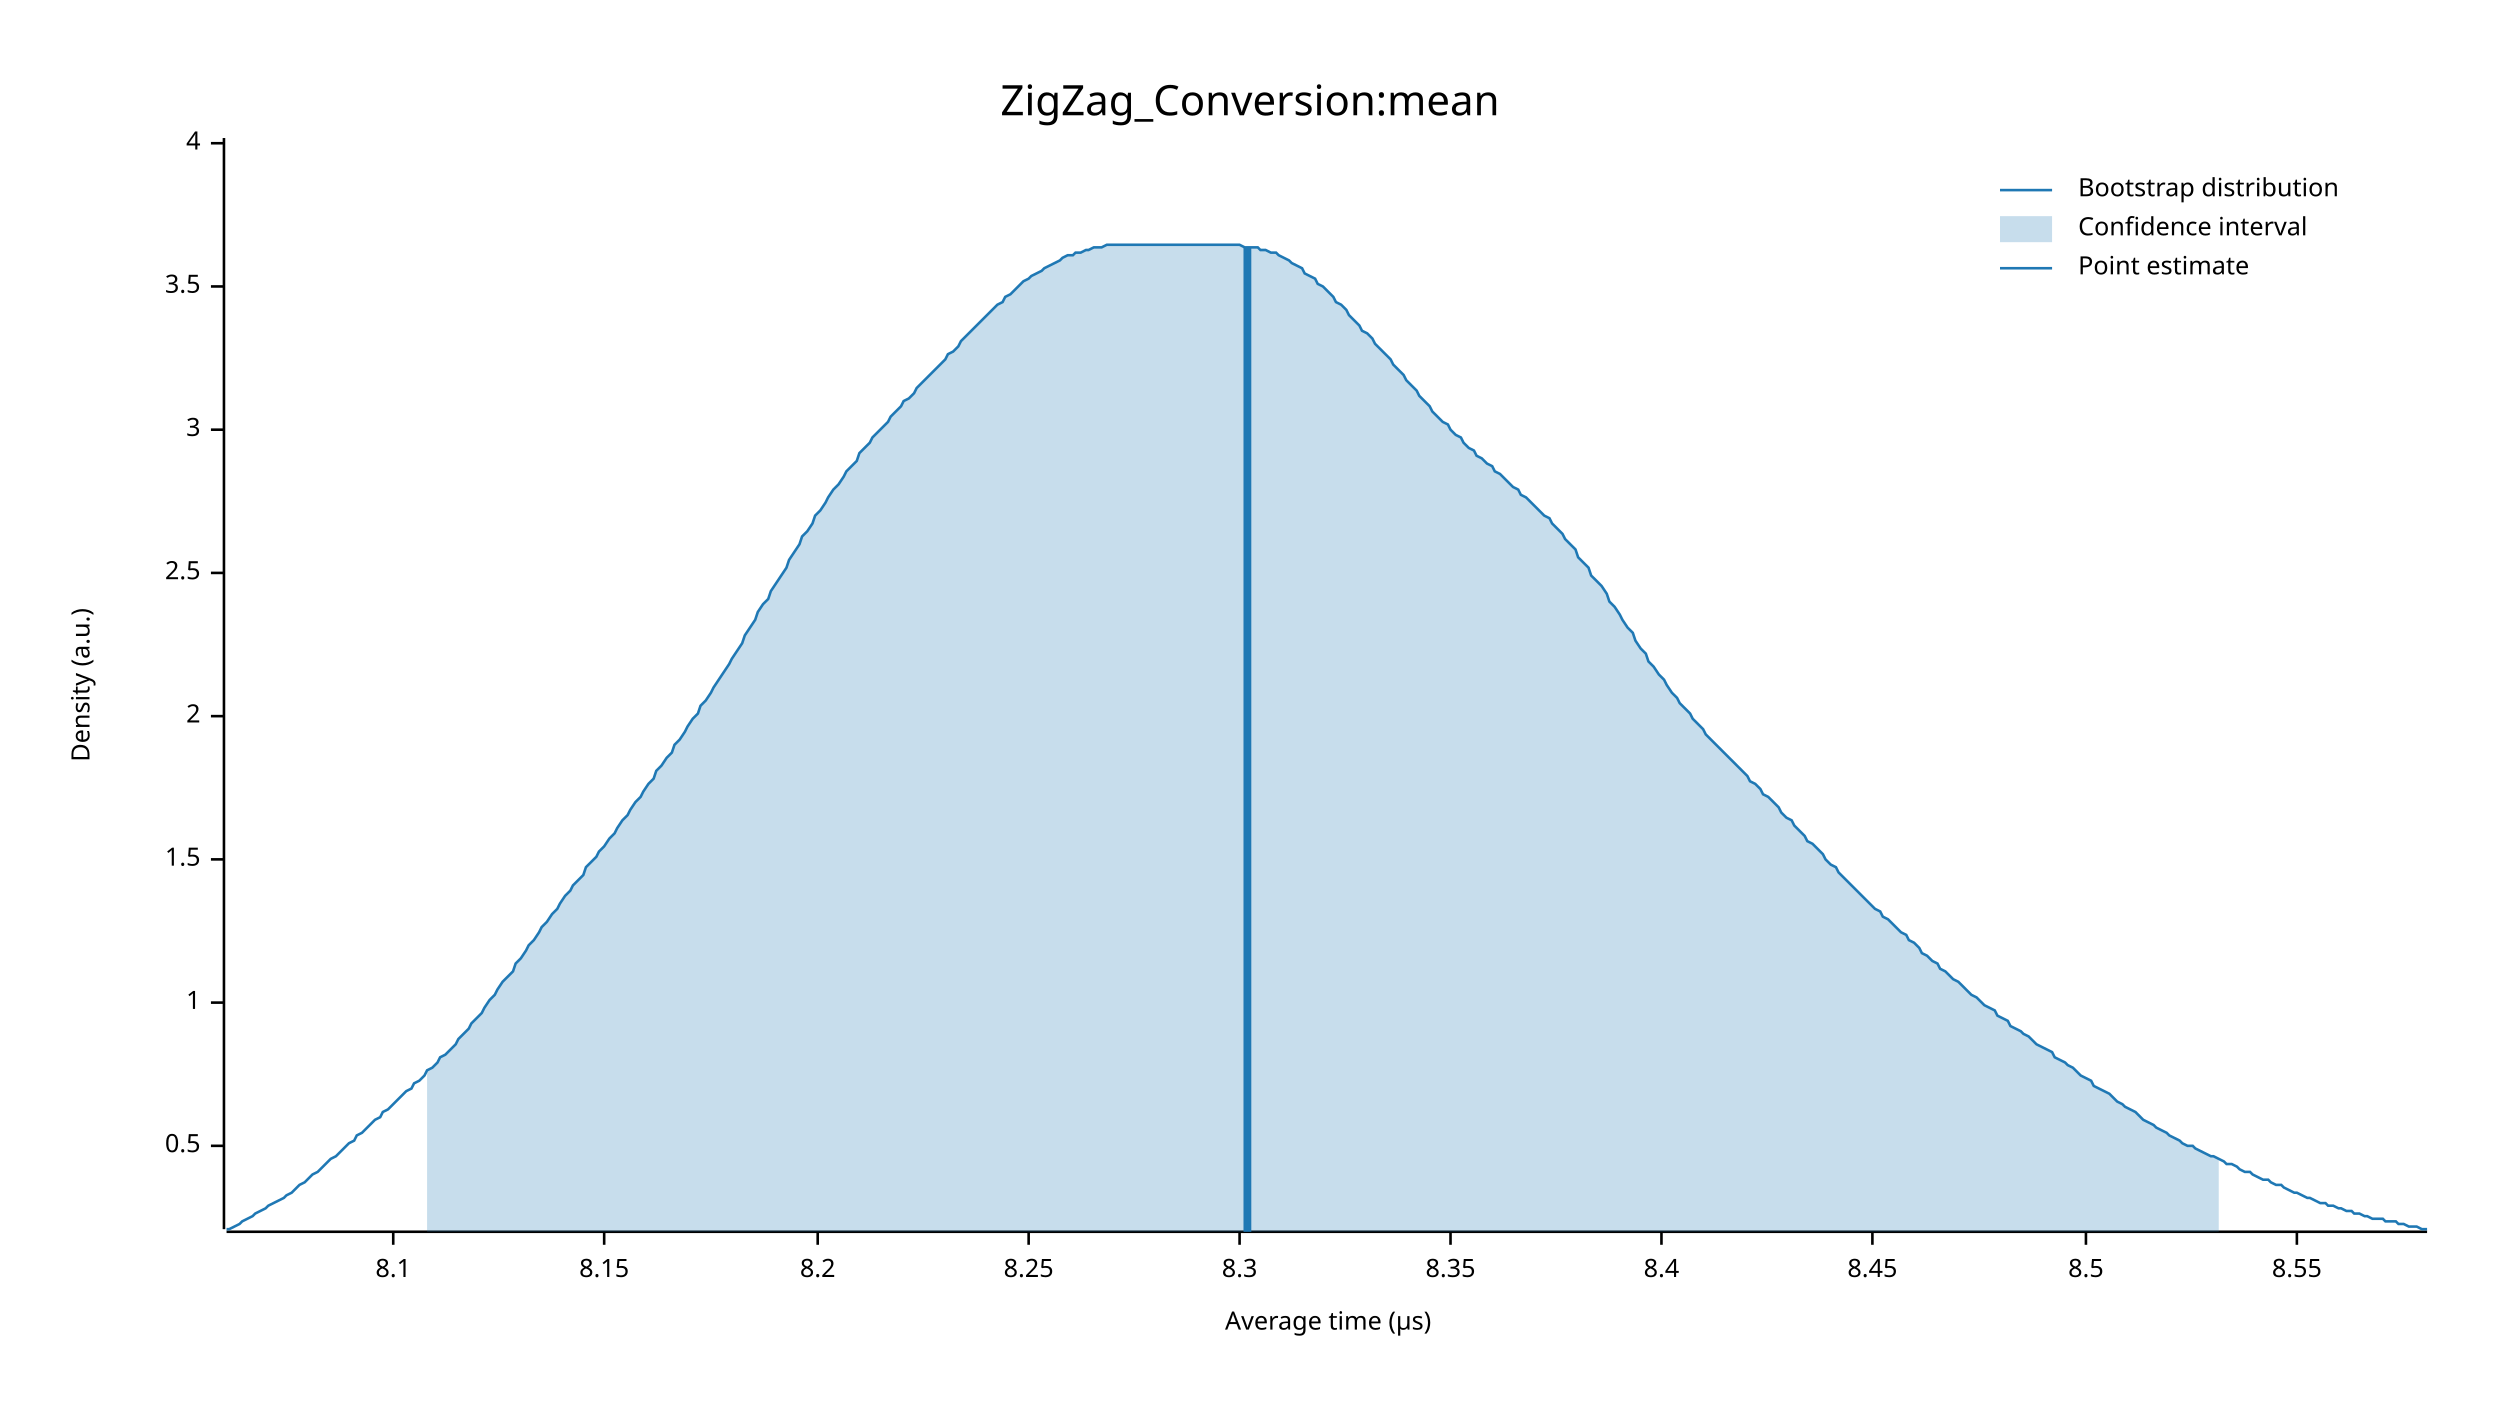
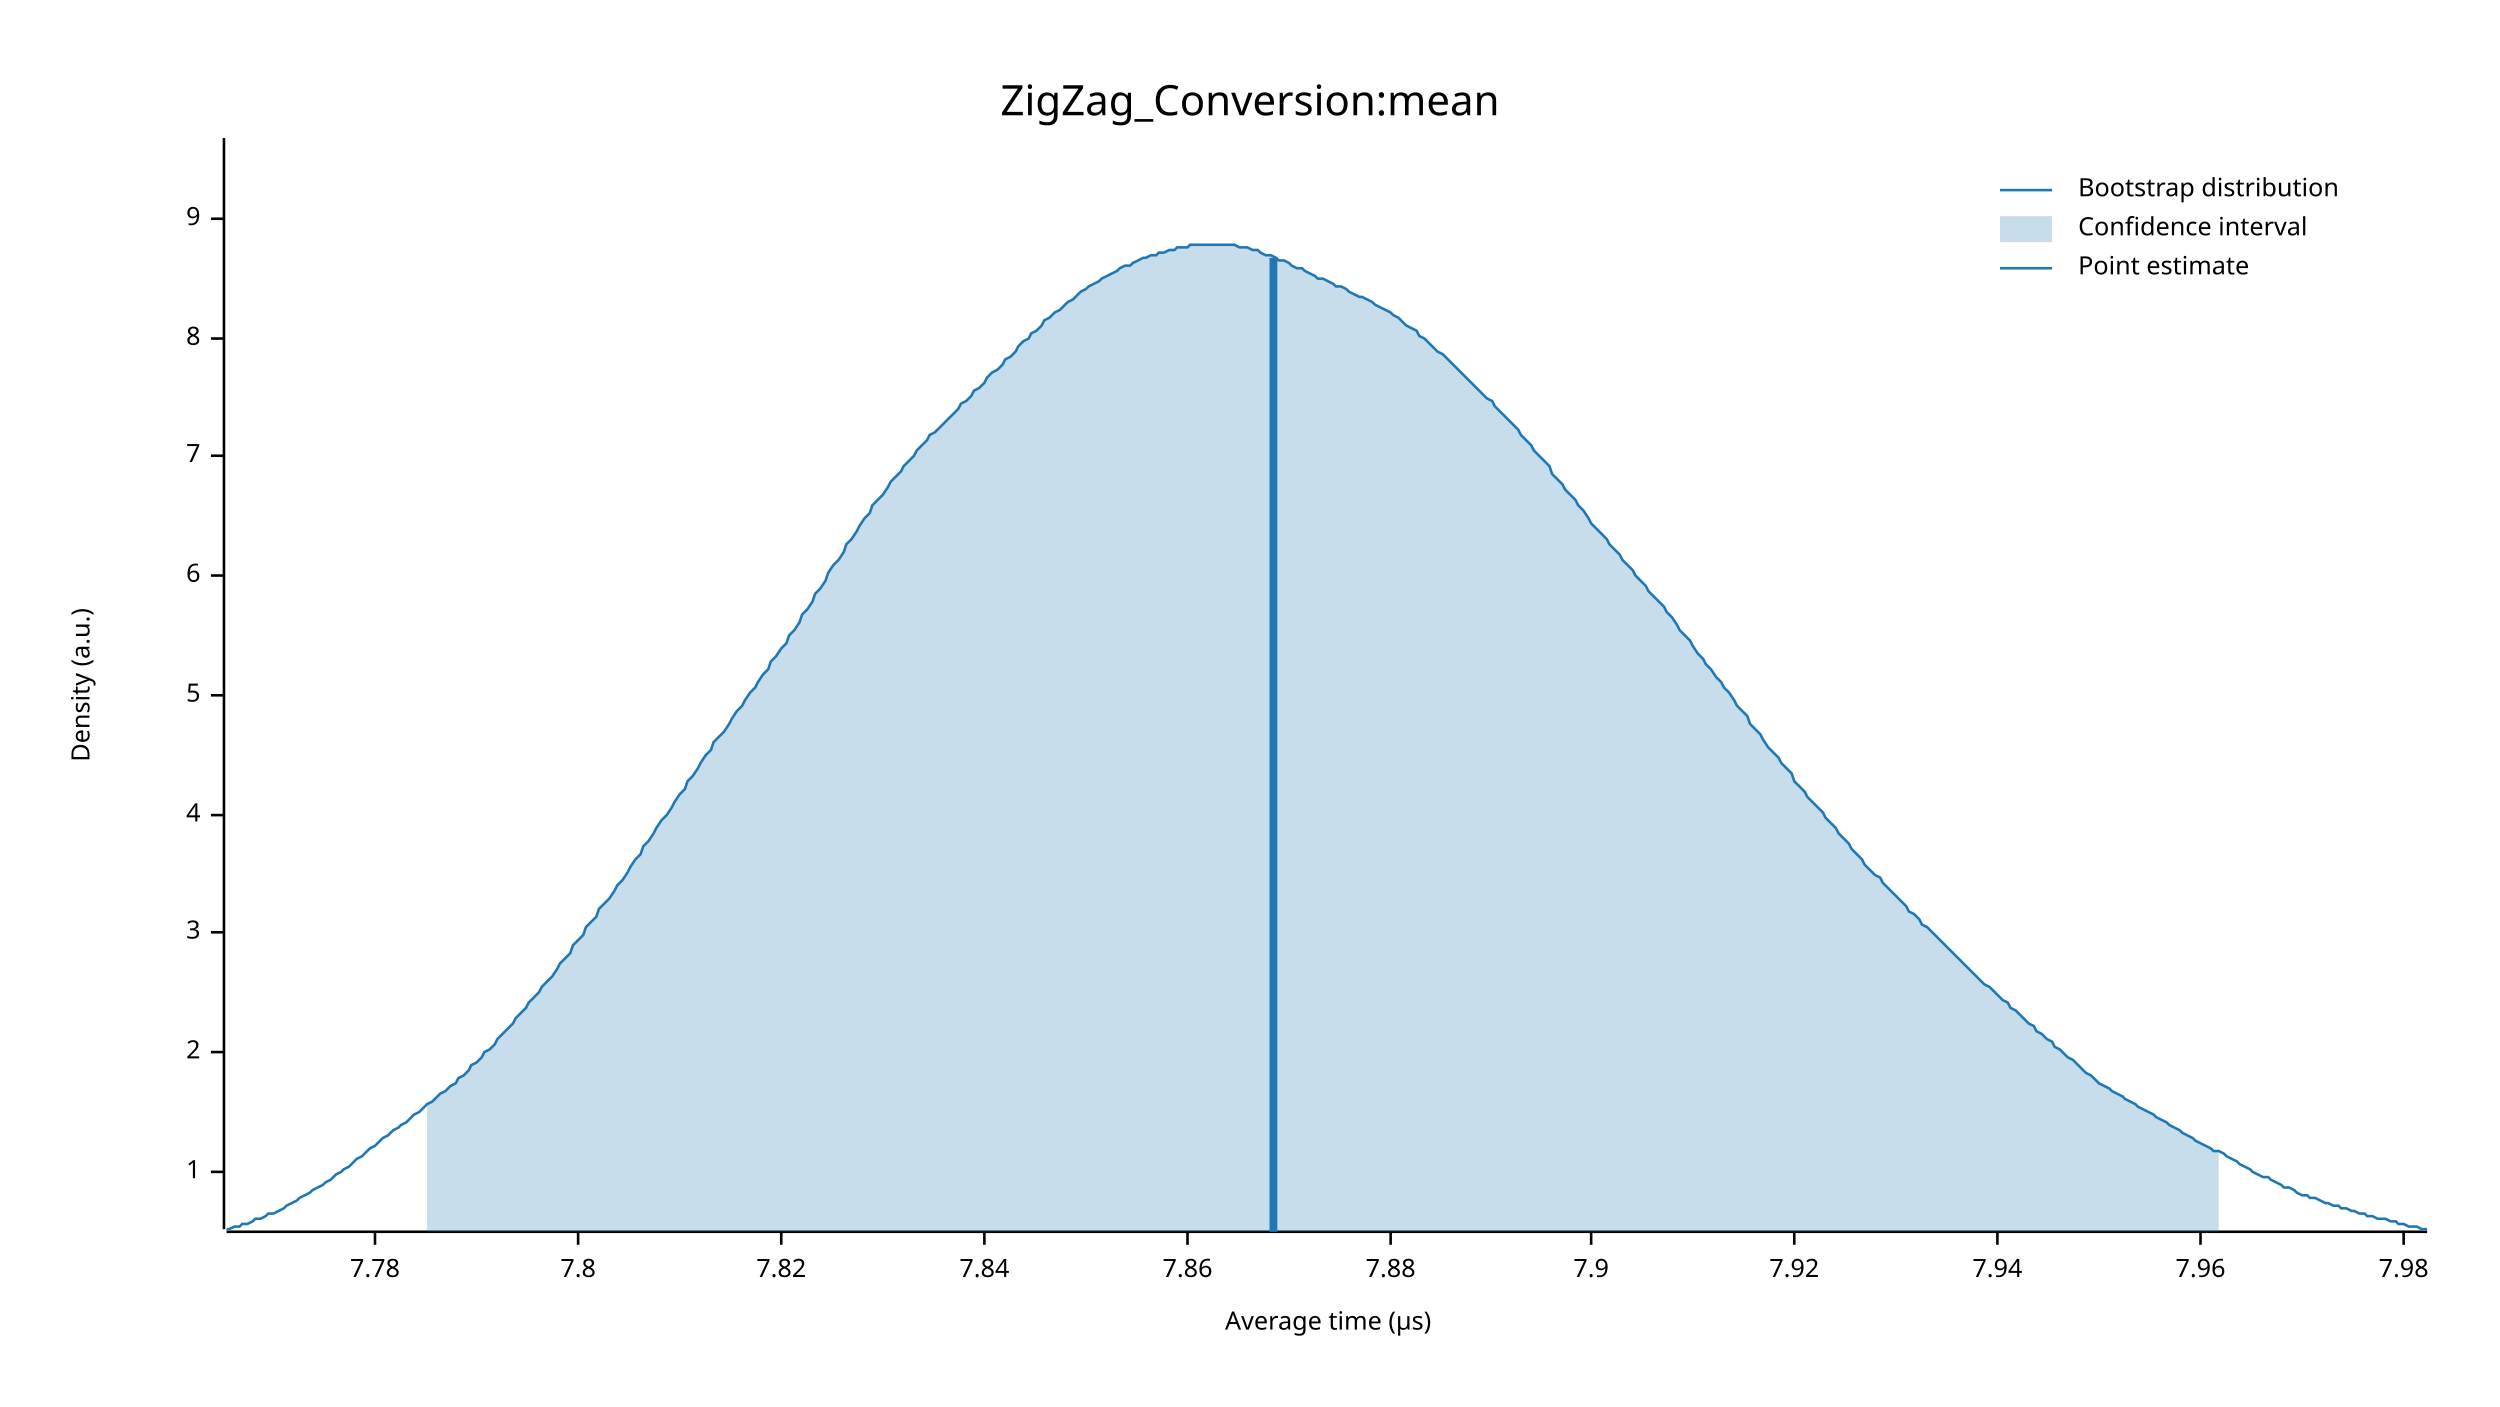
<svg xmlns="http://www.w3.org/2000/svg" width="960" height="540" viewBox="0 0 960 540">
  <text x="480" y="32" dy="0.76em" text-anchor="middle" font-family="sans-serif" font-size="16.129" opacity="1" fill="#000000">
ZigZag_Conversion:mean
</text>
  <text x="27" y="263" dy="0.76em" text-anchor="middle" font-family="sans-serif" font-size="9.677" opacity="1" fill="#000000" transform="rotate(270, 27, 263)">
Density (a.u.)
</text>
  <text x="510" y="513" dy="-0.5ex" text-anchor="middle" font-family="sans-serif" font-size="9.677" opacity="1" fill="#000000">
Average time (µs)
</text>
  <polyline fill="none" opacity="1" stroke="#000000" stroke-width="1" points="86,53 86,472 " />
-   <text x="77" y="440" dy="0.5ex" text-anchor="end" font-family="sans-serif" font-size="9.677" opacity="1" fill="#000000">
- 0.5
- </text>
-   <polyline fill="none" opacity="1" stroke="#000000" stroke-width="1" points="81,440 86,440 " />
-   <text x="77" y="385" dy="0.5ex" text-anchor="end" font-family="sans-serif" font-size="9.677" opacity="1" fill="#000000">
+   <text x="77" y="450" dy="0.5ex" text-anchor="end" font-family="sans-serif" font-size="9.677" opacity="1" fill="#000000">
1
</text>
-   <polyline fill="none" opacity="1" stroke="#000000" stroke-width="1" points="81,385 86,385 " />
-   <text x="77" y="330" dy="0.5ex" text-anchor="end" font-family="sans-serif" font-size="9.677" opacity="1" fill="#000000">
- 1.5
- </text>
-   <polyline fill="none" opacity="1" stroke="#000000" stroke-width="1" points="81,330 86,330 " />
-   <text x="77" y="275" dy="0.5ex" text-anchor="end" font-family="sans-serif" font-size="9.677" opacity="1" fill="#000000">
+   <polyline fill="none" opacity="1" stroke="#000000" stroke-width="1" points="81,450 86,450 " />
+   <text x="77" y="404" dy="0.5ex" text-anchor="end" font-family="sans-serif" font-size="9.677" opacity="1" fill="#000000">
2
</text>
-   <polyline fill="none" opacity="1" stroke="#000000" stroke-width="1" points="81,275 86,275 " />
-   <text x="77" y="220" dy="0.5ex" text-anchor="end" font-family="sans-serif" font-size="9.677" opacity="1" fill="#000000">
- 2.5
- </text>
-   <polyline fill="none" opacity="1" stroke="#000000" stroke-width="1" points="81,220 86,220 " />
-   <text x="77" y="165" dy="0.5ex" text-anchor="end" font-family="sans-serif" font-size="9.677" opacity="1" fill="#000000">
+   <polyline fill="none" opacity="1" stroke="#000000" stroke-width="1" points="81,404 86,404 " />
+   <text x="77" y="358" dy="0.5ex" text-anchor="end" font-family="sans-serif" font-size="9.677" opacity="1" fill="#000000">
3
</text>
-   <polyline fill="none" opacity="1" stroke="#000000" stroke-width="1" points="81,165 86,165 " />
-   <text x="77" y="110" dy="0.5ex" text-anchor="end" font-family="sans-serif" font-size="9.677" opacity="1" fill="#000000">
- 3.5
- </text>
-   <polyline fill="none" opacity="1" stroke="#000000" stroke-width="1" points="81,110 86,110 " />
-   <text x="77" y="55" dy="0.5ex" text-anchor="end" font-family="sans-serif" font-size="9.677" opacity="1" fill="#000000">
+   <polyline fill="none" opacity="1" stroke="#000000" stroke-width="1" points="81,358 86,358 " />
+   <text x="77" y="313" dy="0.5ex" text-anchor="end" font-family="sans-serif" font-size="9.677" opacity="1" fill="#000000">
4
</text>
-   <polyline fill="none" opacity="1" stroke="#000000" stroke-width="1" points="81,55 86,55 " />
+   <polyline fill="none" opacity="1" stroke="#000000" stroke-width="1" points="81,313 86,313 " />
+   <text x="77" y="267" dy="0.5ex" text-anchor="end" font-family="sans-serif" font-size="9.677" opacity="1" fill="#000000">
+ 5
+ </text>
+   <polyline fill="none" opacity="1" stroke="#000000" stroke-width="1" points="81,267 86,267 " />
+   <text x="77" y="221" dy="0.5ex" text-anchor="end" font-family="sans-serif" font-size="9.677" opacity="1" fill="#000000">
+ 6
+ </text>
+   <polyline fill="none" opacity="1" stroke="#000000" stroke-width="1" points="81,221 86,221 " />
+   <text x="77" y="175" dy="0.5ex" text-anchor="end" font-family="sans-serif" font-size="9.677" opacity="1" fill="#000000">
+ 7
+ </text>
+   <polyline fill="none" opacity="1" stroke="#000000" stroke-width="1" points="81,175 86,175 " />
+   <text x="77" y="130" dy="0.5ex" text-anchor="end" font-family="sans-serif" font-size="9.677" opacity="1" fill="#000000">
+ 8
+ </text>
+   <polyline fill="none" opacity="1" stroke="#000000" stroke-width="1" points="81,130 86,130 " />
+   <text x="77" y="84" dy="0.5ex" text-anchor="end" font-family="sans-serif" font-size="9.677" opacity="1" fill="#000000">
+ 9
+ </text>
+   <polyline fill="none" opacity="1" stroke="#000000" stroke-width="1" points="81,84 86,84 " />
  <polyline fill="none" opacity="1" stroke="#000000" stroke-width="1" points="87,473 932,473 " />
-   <text x="151" y="483" dy="0.76em" text-anchor="middle" font-family="sans-serif" font-size="9.677" opacity="1" fill="#000000">
- 8.1
+   <text x="144" y="483" dy="0.76em" text-anchor="middle" font-family="sans-serif" font-size="9.677" opacity="1" fill="#000000">
+ 7.78
</text>
-   <polyline fill="none" opacity="1" stroke="#000000" stroke-width="1" points="151,473 151,478 " />
-   <text x="232" y="483" dy="0.76em" text-anchor="middle" font-family="sans-serif" font-size="9.677" opacity="1" fill="#000000">
- 8.15
+   <polyline fill="none" opacity="1" stroke="#000000" stroke-width="1" points="144,473 144,478 " />
+   <text x="222" y="483" dy="0.76em" text-anchor="middle" font-family="sans-serif" font-size="9.677" opacity="1" fill="#000000">
+ 7.8
</text>
-   <polyline fill="none" opacity="1" stroke="#000000" stroke-width="1" points="232,473 232,478 " />
-   <text x="314" y="483" dy="0.76em" text-anchor="middle" font-family="sans-serif" font-size="9.677" opacity="1" fill="#000000">
- 8.2
+   <polyline fill="none" opacity="1" stroke="#000000" stroke-width="1" points="222,473 222,478 " />
+   <text x="300" y="483" dy="0.76em" text-anchor="middle" font-family="sans-serif" font-size="9.677" opacity="1" fill="#000000">
+ 7.82
</text>
-   <polyline fill="none" opacity="1" stroke="#000000" stroke-width="1" points="314,473 314,478 " />
-   <text x="395" y="483" dy="0.76em" text-anchor="middle" font-family="sans-serif" font-size="9.677" opacity="1" fill="#000000">
- 8.25
+   <polyline fill="none" opacity="1" stroke="#000000" stroke-width="1" points="300,473 300,478 " />
+   <text x="378" y="483" dy="0.76em" text-anchor="middle" font-family="sans-serif" font-size="9.677" opacity="1" fill="#000000">
+ 7.84
</text>
-   <polyline fill="none" opacity="1" stroke="#000000" stroke-width="1" points="395,473 395,478 " />
-   <text x="476" y="483" dy="0.76em" text-anchor="middle" font-family="sans-serif" font-size="9.677" opacity="1" fill="#000000">
- 8.3
+   <polyline fill="none" opacity="1" stroke="#000000" stroke-width="1" points="378,473 378,478 " />
+   <text x="456" y="483" dy="0.76em" text-anchor="middle" font-family="sans-serif" font-size="9.677" opacity="1" fill="#000000">
+ 7.86
</text>
-   <polyline fill="none" opacity="1" stroke="#000000" stroke-width="1" points="476,473 476,478 " />
-   <text x="557" y="483" dy="0.76em" text-anchor="middle" font-family="sans-serif" font-size="9.677" opacity="1" fill="#000000">
- 8.35
+   <polyline fill="none" opacity="1" stroke="#000000" stroke-width="1" points="456,473 456,478 " />
+   <text x="534" y="483" dy="0.76em" text-anchor="middle" font-family="sans-serif" font-size="9.677" opacity="1" fill="#000000">
+ 7.88
</text>
-   <polyline fill="none" opacity="1" stroke="#000000" stroke-width="1" points="557,473 557,478 " />
-   <text x="638" y="483" dy="0.76em" text-anchor="middle" font-family="sans-serif" font-size="9.677" opacity="1" fill="#000000">
- 8.4
+   <polyline fill="none" opacity="1" stroke="#000000" stroke-width="1" points="534,473 534,478 " />
+   <text x="611" y="483" dy="0.76em" text-anchor="middle" font-family="sans-serif" font-size="9.677" opacity="1" fill="#000000">
+ 7.9
</text>
-   <polyline fill="none" opacity="1" stroke="#000000" stroke-width="1" points="638,473 638,478 " />
-   <text x="719" y="483" dy="0.76em" text-anchor="middle" font-family="sans-serif" font-size="9.677" opacity="1" fill="#000000">
- 8.45
+   <polyline fill="none" opacity="1" stroke="#000000" stroke-width="1" points="611,473 611,478 " />
+   <text x="689" y="483" dy="0.76em" text-anchor="middle" font-family="sans-serif" font-size="9.677" opacity="1" fill="#000000">
+ 7.92
</text>
-   <polyline fill="none" opacity="1" stroke="#000000" stroke-width="1" points="719,473 719,478 " />
-   <text x="801" y="483" dy="0.76em" text-anchor="middle" font-family="sans-serif" font-size="9.677" opacity="1" fill="#000000">
- 8.5
+   <polyline fill="none" opacity="1" stroke="#000000" stroke-width="1" points="689,473 689,478 " />
+   <text x="767" y="483" dy="0.76em" text-anchor="middle" font-family="sans-serif" font-size="9.677" opacity="1" fill="#000000">
+ 7.94
</text>
-   <polyline fill="none" opacity="1" stroke="#000000" stroke-width="1" points="801,473 801,478 " />
-   <text x="882" y="483" dy="0.76em" text-anchor="middle" font-family="sans-serif" font-size="9.677" opacity="1" fill="#000000">
- 8.55
+   <polyline fill="none" opacity="1" stroke="#000000" stroke-width="1" points="767,473 767,478 " />
+   <text x="845" y="483" dy="0.76em" text-anchor="middle" font-family="sans-serif" font-size="9.677" opacity="1" fill="#000000">
+ 7.96
</text>
-   <polyline fill="none" opacity="1" stroke="#000000" stroke-width="1" points="882,473 882,478 " />
-   <polyline fill="none" opacity="1" stroke="#1F78B4" stroke-width="1" points="87,472 88,472 90,471 92,470 93,469 95,468 97,467 98,466 100,465 102,464 103,463 105,462 107,461 109,460 110,459 112,458 114,456 115,455 117,454 119,452 120,451 122,450 124,448 125,447 127,445 129,444 131,442 132,441 134,439 136,438 137,436 139,435 141,433 142,432 144,430 146,429 147,427 149,426 151,424 153,422 154,421 156,419 158,418 159,416 161,415 163,413 164,411 166,410 168,408 169,406 171,405 173,403 175,401 176,399 178,397 180,395 181,393 183,391 185,389 186,387 188,384 190,382 191,380 193,377 195,375 197,373 198,370 200,368 202,365 203,363 205,361 207,358 208,356 210,354 212,351 214,349 215,347 217,344 219,342 220,340 222,338 224,336 225,333 227,331 229,329 230,327 232,325 234,322 236,320 237,318 239,315 241,313 242,311 244,308 246,306 247,304 249,301 251,299 252,296 254,294 256,291 258,289 259,286 261,284 263,281 264,279 266,276 268,274 269,271 271,269 273,266 274,264 276,261 278,258 280,255 281,253 283,250 285,247 286,244 288,241 290,238 291,235 293,232 295,230 296,227 298,224 300,221 302,218 303,215 305,212 307,209 308,206 310,204 312,201 313,198 315,196 317,193 318,191 320,188 322,186 324,183 325,181 327,179 329,177 330,174 332,172 334,170 335,168 337,166 339,164 341,162 342,160 344,158 346,156 347,154 349,153 351,151 352,149 354,147 356,145 357,144 359,142 361,140 363,138 364,136 366,135 368,133 369,131 371,129 373,127 374,126 376,124 378,122 379,121 381,119 383,117 385,116 386,114 388,113 390,111 391,110 393,108 395,107 396,106 398,105 400,104 401,103 403,102 405,101 407,100 408,99 410,98 412,98 413,97 415,97 417,96 418,96 420,95 422,95 423,95 425,94 427,94 429,94 430,94 432,94 434,94 435,94 437,94 439,94 440,94 442,94 444,94 445,94 447,94 449,94 451,94 452,94 454,94 456,94 457,94 459,94 461,94 462,94 464,94 466,94 468,94 469,94 471,94 473,94 474,94 476,94 478,95 479,95 481,95 483,95 484,96 486,96 488,97 490,97 491,98 493,99 495,100 496,101 498,102 500,103 501,105 503,106 505,107 506,109 508,110 510,112 512,114 513,116 515,117 517,119 518,121 520,123 522,125 523,127 525,128 527,130 528,132 530,134 532,136 534,138 535,140 537,142 539,144 540,146 542,148 544,150 545,152 547,154 549,156 550,158 552,160 554,162 556,163 557,165 559,167 561,168 562,170 564,172 566,173 567,175 569,176 571,178 573,179 574,181 576,182 578,184 579,185 581,187 583,188 584,190 586,191 588,193 589,194 591,196 593,198 595,199 596,201 598,203 600,205 601,207 603,209 605,211 606,214 608,216 610,218 611,221 613,223 615,225 617,228 618,231 620,233 622,236 623,238 625,241 627,243 628,246 630,249 632,251 633,254 635,256 637,259 639,261 640,263 642,266 644,268 645,270 647,272 649,274 650,276 652,278 654,280 655,282 657,284 659,286 661,288 662,289 664,291 666,293 667,294 669,296 671,298 672,300 674,301 676,303 677,305 679,306 681,308 683,310 684,312 686,314 688,315 689,317 691,319 693,321 694,323 696,324 698,326 700,328 701,330 703,332 705,333 706,335 708,337 710,339 711,340 713,342 715,344 716,345 718,347 720,349 722,350 723,352 725,353 727,355 728,356 730,358 732,359 733,361 735,362 737,364 738,366 740,367 742,369 744,370 745,372 747,373 749,375 750,376 752,377 754,379 755,380 757,382 759,383 760,384 762,386 764,387 766,388 767,390 769,391 771,392 772,394 774,395 776,396 777,397 779,398 781,400 782,401 784,402 786,403 788,404 789,406 791,407 793,408 794,409 796,410 798,412 799,413 801,414 803,415 804,417 806,418 808,419 810,420 811,421 813,423 815,424 816,425 818,426 820,427 821,428 823,430 825,431 827,432 828,433 830,434 832,435 833,436 835,437 837,438 838,439 840,440 842,440 843,441 845,442 847,443 849,444 850,444 852,445 854,446 855,447 857,447 859,448 860,449 862,450 864,450 865,451 867,452 869,453 871,453 872,454 874,455 876,455 877,456 879,457 881,458 882,458 884,459 886,460 887,460 889,461 891,462 893,462 894,463 896,463 898,464 899,464 901,465 903,465 904,466 906,466 908,467 909,467 911,468 913,468 915,468 916,469 918,469 920,469 921,470 923,470 925,471 926,471 928,471 930,472 932,472 " />
-   <polygon opacity="0.25" fill="#1F78B4" points="164,411 166,410 168,408 169,406 171,405 173,403 175,401 176,399 178,397 180,395 181,393 183,391 185,389 186,387 188,384 190,382 191,380 193,377 195,375 197,373 198,370 200,368 202,365 203,363 205,361 207,358 208,356 210,354 212,351 214,349 215,347 217,344 219,342 220,340 222,338 224,336 225,333 227,331 229,329 230,327 232,325 234,322 236,320 237,318 239,315 241,313 242,311 244,308 246,306 247,304 249,301 251,299 252,296 254,294 256,291 258,289 259,286 261,284 263,281 264,279 266,276 268,274 269,271 271,269 273,266 274,264 276,261 278,258 280,255 281,253 283,250 285,247 286,244 288,241 290,238 291,235 293,232 295,230 296,227 298,224 300,221 302,218 303,215 305,212 307,209 308,206 310,204 312,201 313,198 315,196 317,193 318,191 320,188 322,186 324,183 325,181 327,179 329,177 330,174 332,172 334,170 335,168 337,166 339,164 341,162 342,160 344,158 346,156 347,154 349,153 351,151 352,149 354,147 356,145 357,144 359,142 361,140 363,138 364,136 366,135 368,133 369,131 371,129 373,127 374,126 376,124 378,122 379,121 381,119 383,117 385,116 386,114 388,113 390,111 391,110 393,108 395,107 396,106 398,105 400,104 401,103 403,102 405,101 407,100 408,99 410,98 412,98 413,97 415,97 417,96 418,96 420,95 422,95 423,95 425,94 427,94 429,94 430,94 432,94 434,94 435,94 437,94 439,94 440,94 442,94 444,94 445,94 447,94 449,94 451,94 452,94 454,94 456,94 457,94 459,94 461,94 462,94 464,94 466,94 468,94 469,94 471,94 473,94 474,94 476,94 478,95 479,95 481,95 483,95 484,96 486,96 488,97 490,97 491,98 493,99 495,100 496,101 498,102 500,103 501,105 503,106 505,107 506,109 508,110 510,112 512,114 513,116 515,117 517,119 518,121 520,123 522,125 523,127 525,128 527,130 528,132 530,134 532,136 534,138 535,140 537,142 539,144 540,146 542,148 544,150 545,152 547,154 549,156 550,158 552,160 554,162 556,163 557,165 559,167 561,168 562,170 564,172 566,173 567,175 569,176 571,178 573,179 574,181 576,182 578,184 579,185 581,187 583,188 584,190 586,191 588,193 589,194 591,196 593,198 595,199 596,201 598,203 600,205 601,207 603,209 605,211 606,214 608,216 610,218 611,221 613,223 615,225 617,228 618,231 620,233 622,236 623,238 625,241 627,243 628,246 630,249 632,251 633,254 635,256 637,259 639,261 640,263 642,266 644,268 645,270 647,272 649,274 650,276 652,278 654,280 655,282 657,284 659,286 661,288 662,289 664,291 666,293 667,294 669,296 671,298 672,300 674,301 676,303 677,305 679,306 681,308 683,310 684,312 686,314 688,315 689,317 691,319 693,321 694,323 696,324 698,326 700,328 701,330 703,332 705,333 706,335 708,337 710,339 711,340 713,342 715,344 716,345 718,347 720,349 722,350 723,352 725,353 727,355 728,356 730,358 732,359 733,361 735,362 737,364 738,366 740,367 742,369 744,370 745,372 747,373 749,375 750,376 752,377 754,379 755,380 757,382 759,383 760,384 762,386 764,387 766,388 767,390 769,391 771,392 772,394 774,395 776,396 777,397 779,398 781,400 782,401 784,402 786,403 788,404 789,406 791,407 793,408 794,409 796,410 798,412 799,413 801,414 803,415 804,417 806,418 808,419 810,420 811,421 813,423 815,424 816,425 818,426 820,427 821,428 823,430 825,431 827,432 828,433 830,434 832,435 833,436 835,437 837,438 838,439 840,440 842,440 843,441 845,442 847,443 849,444 850,444 852,445 852,473 164,473 " />
-   <polyline fill="none" opacity="1" stroke="#1F78B4" stroke-width="3" points="479,473 479,95 " />
+   <polyline fill="none" opacity="1" stroke="#000000" stroke-width="1" points="845,473 845,478 " />
+   <text x="923" y="483" dy="0.76em" text-anchor="middle" font-family="sans-serif" font-size="9.677" opacity="1" fill="#000000">
+ 7.98
+ </text>
+   <polyline fill="none" opacity="1" stroke="#000000" stroke-width="1" points="923,473 923,478 " />
+   <polyline fill="none" opacity="1" stroke="#1F78B4" stroke-width="1" points="87,472 88,472 90,471 92,471 93,470 95,470 97,469 98,468 100,468 102,467 103,466 105,466 107,465 109,464 110,463 112,462 114,461 115,460 117,459 119,458 120,457 122,456 124,455 125,454 127,453 129,451 131,450 132,449 134,448 136,446 137,445 139,444 141,442 142,441 144,440 146,438 147,437 149,436 151,434 153,433 154,432 156,431 158,429 159,428 161,427 163,425 164,424 166,423 168,421 169,420 171,419 173,417 175,416 176,414 178,413 180,411 181,409 183,408 185,406 186,404 188,403 190,401 191,399 193,397 195,395 197,393 198,391 200,389 202,387 203,385 205,383 207,381 208,379 210,377 212,375 214,372 215,370 217,368 219,366 220,363 222,361 224,359 225,356 227,354 229,352 230,349 232,347 234,345 236,342 237,340 239,338 241,335 242,333 244,330 246,328 247,325 249,323 251,320 252,318 254,315 256,313 258,310 259,308 261,305 263,303 264,300 266,298 268,295 269,293 271,290 273,288 274,285 276,283 278,281 280,278 281,276 283,273 285,271 286,269 288,266 290,264 291,262 293,259 295,257 296,254 298,252 300,249 302,247 303,244 305,242 307,239 308,236 310,234 312,231 313,228 315,226 317,223 318,220 320,217 322,215 324,212 325,209 327,207 329,204 330,202 332,199 334,197 335,194 337,192 339,190 341,187 342,185 344,183 346,181 347,179 349,177 351,175 352,173 354,171 356,169 357,167 359,166 361,164 363,162 364,161 366,159 368,157 369,155 371,154 373,152 374,150 376,149 378,147 379,145 381,143 383,142 385,140 386,138 388,137 390,135 391,133 393,131 395,130 396,128 398,127 400,125 401,123 403,122 405,120 407,119 408,118 410,116 412,115 413,114 415,112 417,111 418,110 420,109 422,108 423,107 425,106 427,105 429,104 430,103 432,102 434,102 435,101 437,100 439,99 440,99 442,98 444,98 445,97 447,97 449,96 451,96 452,95 454,95 456,95 457,94 459,94 461,94 462,94 464,94 466,94 468,94 469,94 471,94 473,94 474,94 476,95 478,95 479,95 481,96 483,96 484,97 486,98 488,98 490,99 491,100 493,100 495,101 496,102 498,103 500,103 501,104 503,105 505,106 506,107 508,107 510,108 512,109 513,110 515,110 517,111 518,112 520,113 522,114 523,114 525,115 527,116 528,117 530,118 532,119 534,120 535,121 537,122 539,124 540,125 542,126 544,127 545,129 547,130 549,132 550,133 552,135 554,136 556,138 557,139 559,141 561,143 562,144 564,146 566,148 567,149 569,151 571,153 573,154 574,156 576,158 578,160 579,161 581,163 583,165 584,167 586,169 588,171 589,173 591,175 593,177 595,179 596,182 598,184 600,186 601,188 603,190 605,192 606,194 608,196 610,199 611,201 613,203 615,205 617,207 618,209 620,211 622,213 623,215 625,217 627,219 628,221 630,223 632,225 633,227 635,229 637,231 639,233 640,235 642,237 644,240 645,242 647,244 649,246 650,248 652,251 654,253 655,255 657,257 659,260 661,262 662,264 664,266 666,269 667,271 669,273 671,275 672,278 674,280 676,282 677,284 679,287 681,289 683,291 684,293 686,295 688,297 689,300 691,302 693,304 694,306 696,308 698,310 700,312 701,314 703,316 705,318 706,320 708,322 710,324 711,326 713,328 715,330 716,332 718,334 720,336 722,337 723,339 725,341 727,343 728,344 730,346 732,348 733,350 735,351 737,353 738,355 740,356 742,358 744,360 745,361 747,363 749,365 750,366 752,368 754,370 755,371 757,373 759,375 760,376 762,378 764,379 766,381 767,382 769,384 771,385 772,387 774,388 776,390 777,391 779,393 781,394 782,396 784,397 786,399 788,400 789,402 791,403 793,405 794,406 796,407 798,409 799,410 801,412 803,413 804,414 806,416 808,417 810,418 811,419 813,420 815,421 816,422 818,423 820,424 821,425 823,426 825,427 827,428 828,429 830,430 832,431 833,432 835,433 837,434 838,435 840,436 842,437 843,438 845,439 847,440 849,441 850,442 852,442 854,443 855,444 857,445 859,446 860,447 862,448 864,449 865,450 867,451 869,452 871,452 872,453 874,454 876,455 877,456 879,456 881,457 882,458 884,459 886,459 887,460 889,460 891,461 893,462 894,462 896,463 898,463 899,464 901,464 903,465 904,465 906,466 908,466 909,467 911,467 913,468 915,468 916,468 918,469 920,469 921,470 923,470 925,471 926,471 928,471 930,472 932,472 " />
+   <polygon opacity="0.25" fill="#1F78B4" points="164,424 166,423 168,421 169,420 171,419 173,417 175,416 176,414 178,413 180,411 181,409 183,408 185,406 186,404 188,403 190,401 191,399 193,397 195,395 197,393 198,391 200,389 202,387 203,385 205,383 207,381 208,379 210,377 212,375 214,372 215,370 217,368 219,366 220,363 222,361 224,359 225,356 227,354 229,352 230,349 232,347 234,345 236,342 237,340 239,338 241,335 242,333 244,330 246,328 247,325 249,323 251,320 252,318 254,315 256,313 258,310 259,308 261,305 263,303 264,300 266,298 268,295 269,293 271,290 273,288 274,285 276,283 278,281 280,278 281,276 283,273 285,271 286,269 288,266 290,264 291,262 293,259 295,257 296,254 298,252 300,249 302,247 303,244 305,242 307,239 308,236 310,234 312,231 313,228 315,226 317,223 318,220 320,217 322,215 324,212 325,209 327,207 329,204 330,202 332,199 334,197 335,194 337,192 339,190 341,187 342,185 344,183 346,181 347,179 349,177 351,175 352,173 354,171 356,169 357,167 359,166 361,164 363,162 364,161 366,159 368,157 369,155 371,154 373,152 374,150 376,149 378,147 379,145 381,143 383,142 385,140 386,138 388,137 390,135 391,133 393,131 395,130 396,128 398,127 400,125 401,123 403,122 405,120 407,119 408,118 410,116 412,115 413,114 415,112 417,111 418,110 420,109 422,108 423,107 425,106 427,105 429,104 430,103 432,102 434,102 435,101 437,100 439,99 440,99 442,98 444,98 445,97 447,97 449,96 451,96 452,95 454,95 456,95 457,94 459,94 461,94 462,94 464,94 466,94 468,94 469,94 471,94 473,94 474,94 476,95 478,95 479,95 481,96 483,96 484,97 486,98 488,98 490,99 491,100 493,100 495,101 496,102 498,103 500,103 501,104 503,105 505,106 506,107 508,107 510,108 512,109 513,110 515,110 517,111 518,112 520,113 522,114 523,114 525,115 527,116 528,117 530,118 532,119 534,120 535,121 537,122 539,124 540,125 542,126 544,127 545,129 547,130 549,132 550,133 552,135 554,136 556,138 557,139 559,141 561,143 562,144 564,146 566,148 567,149 569,151 571,153 573,154 574,156 576,158 578,160 579,161 581,163 583,165 584,167 586,169 588,171 589,173 591,175 593,177 595,179 596,182 598,184 600,186 601,188 603,190 605,192 606,194 608,196 610,199 611,201 613,203 615,205 617,207 618,209 620,211 622,213 623,215 625,217 627,219 628,221 630,223 632,225 633,227 635,229 637,231 639,233 640,235 642,237 644,240 645,242 647,244 649,246 650,248 652,251 654,253 655,255 657,257 659,260 661,262 662,264 664,266 666,269 667,271 669,273 671,275 672,278 674,280 676,282 677,284 679,287 681,289 683,291 684,293 686,295 688,297 689,300 691,302 693,304 694,306 696,308 698,310 700,312 701,314 703,316 705,318 706,320 708,322 710,324 711,326 713,328 715,330 716,332 718,334 720,336 722,337 723,339 725,341 727,343 728,344 730,346 732,348 733,350 735,351 737,353 738,355 740,356 742,358 744,360 745,361 747,363 749,365 750,366 752,368 754,370 755,371 757,373 759,375 760,376 762,378 764,379 766,381 767,382 769,384 771,385 772,387 774,388 776,390 777,391 779,393 781,394 782,396 784,397 786,399 788,400 789,402 791,403 793,405 794,406 796,407 798,409 799,410 801,412 803,413 804,414 806,416 808,417 810,418 811,419 813,420 815,421 816,422 818,423 820,424 821,425 823,426 825,427 827,428 828,429 830,430 832,431 833,432 835,433 837,434 838,435 840,436 842,437 843,438 845,439 847,440 849,441 850,442 852,442 852,473 164,473 " />
+   <polyline fill="none" opacity="1" stroke="#1F78B4" stroke-width="3" points="489,473 489,99 " />
  <text x="798" y="68" dy="0.76em" text-anchor="start" font-family="sans-serif" font-size="9.677" opacity="1" fill="#000000">
Bootstrap distribution
</text>
  <text x="798" y="83" dy="0.76em" text-anchor="start" font-family="sans-serif" font-size="9.677" opacity="1" fill="#000000">
Confidence interval
</text>
  <text x="798" y="98" dy="0.76em" text-anchor="start" font-family="sans-serif" font-size="9.677" opacity="1" fill="#000000">
Point estimate
</text>
  <polyline fill="none" opacity="1" stroke="#1F78B4" stroke-width="1" points="768,73 788,73 " />
  <rect x="768" y="83" width="20" height="10" opacity="0.25" fill="#1F78B4" stroke="none" />
  <polyline fill="none" opacity="1" stroke="#1F78B4" stroke-width="1" points="768,103 788,103 " />
</svg>
